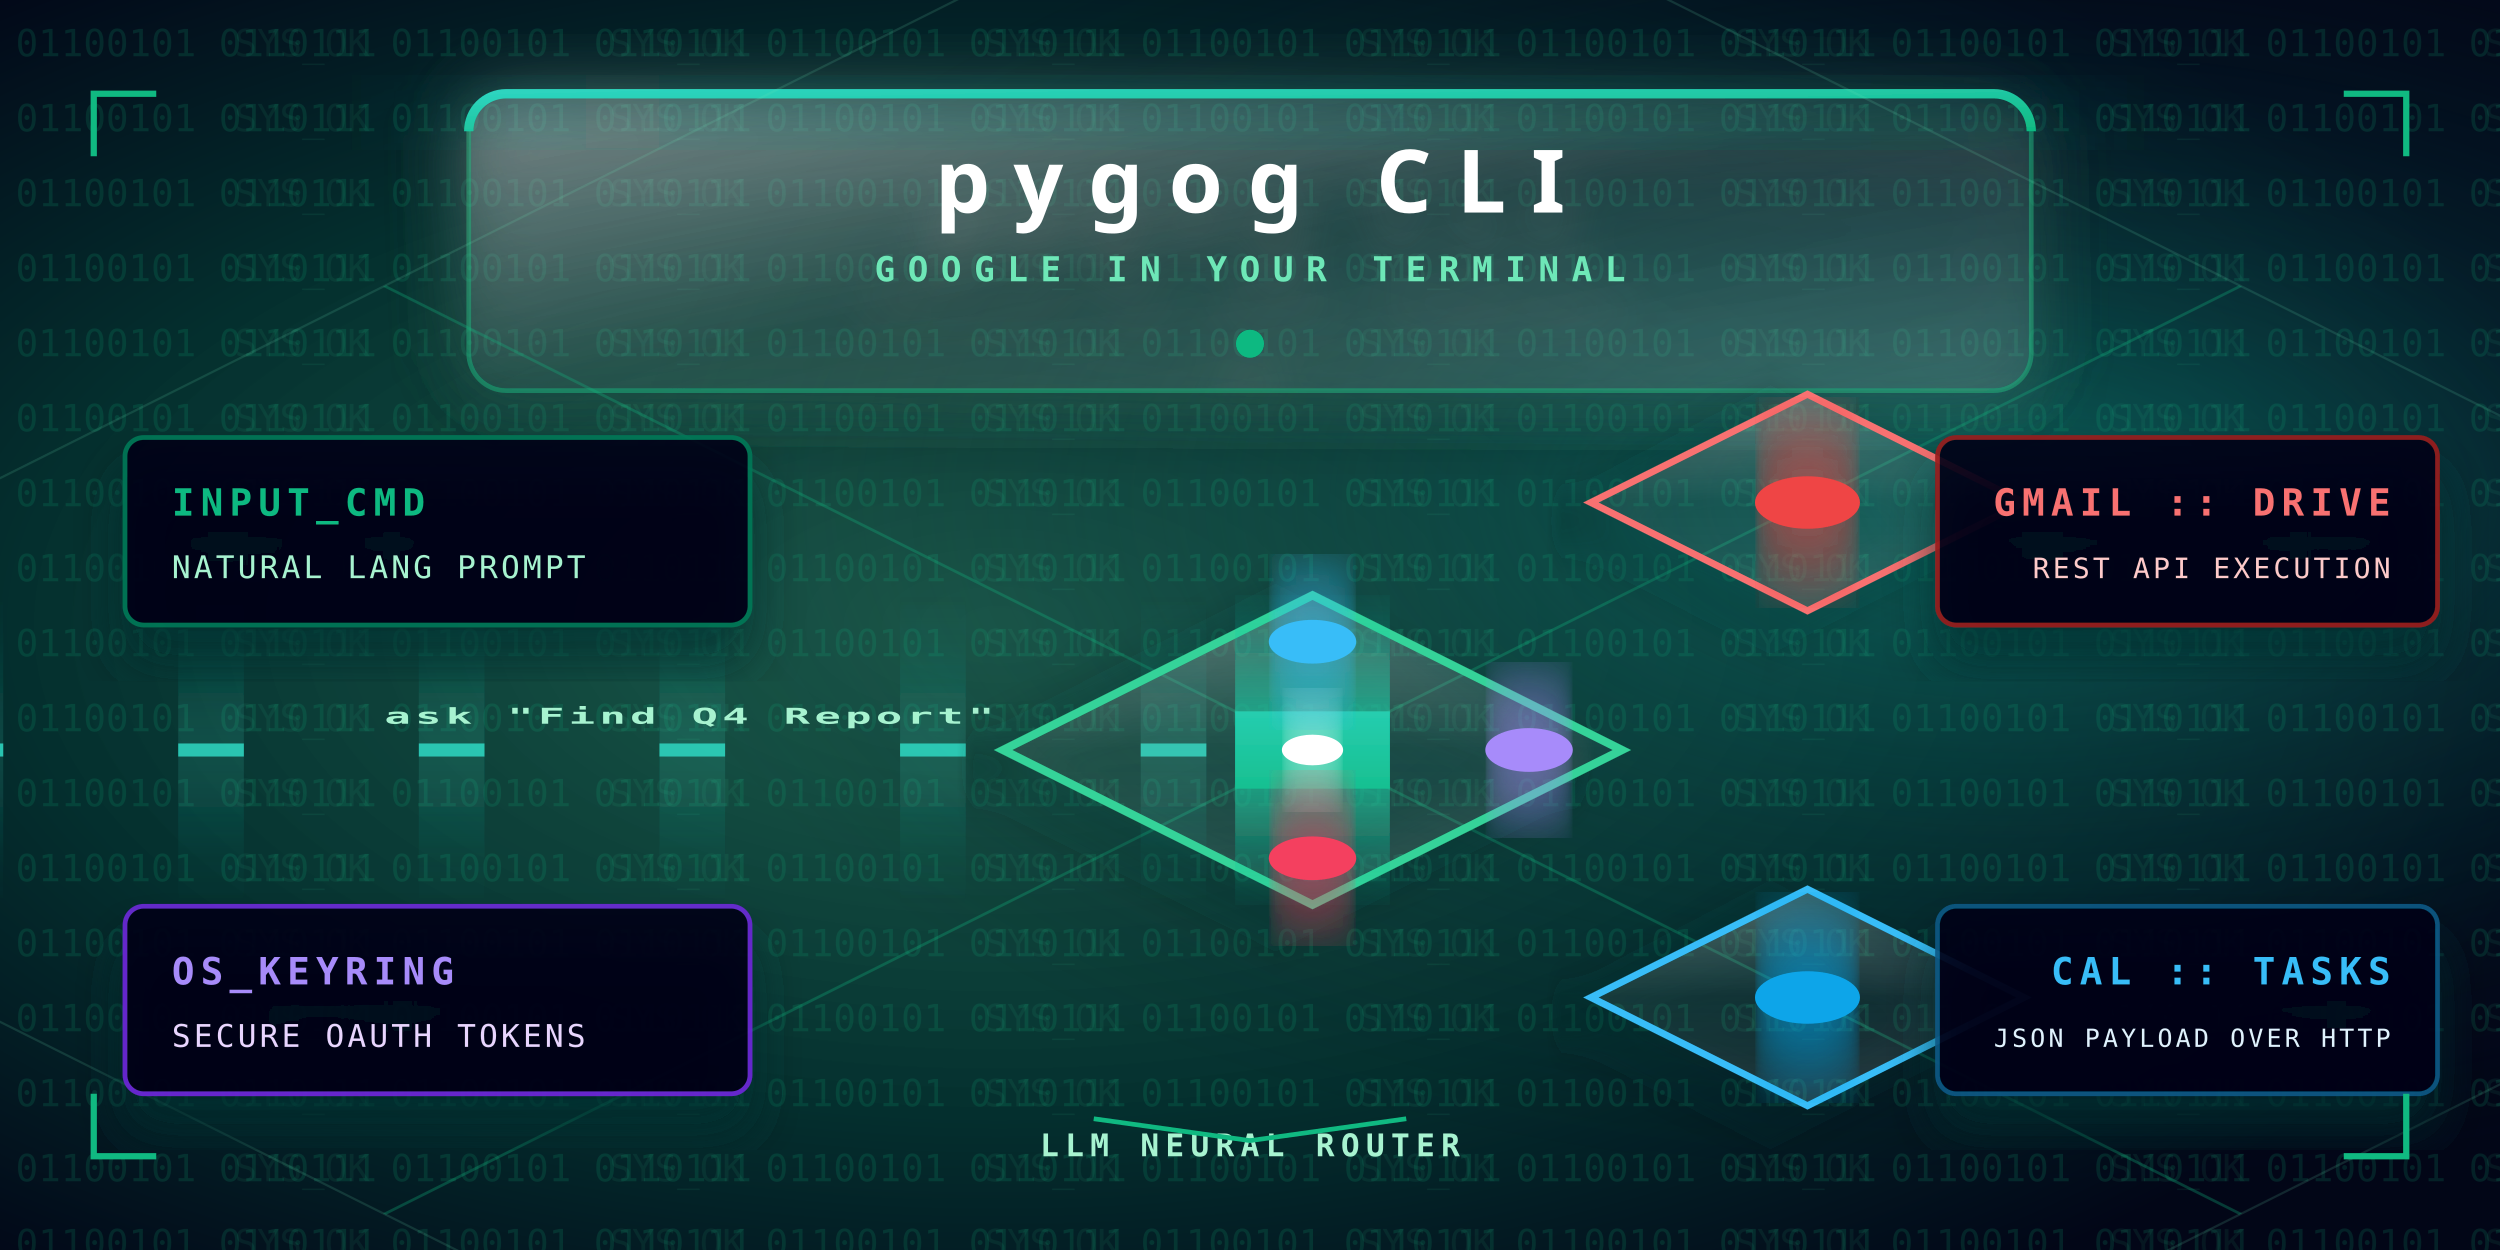
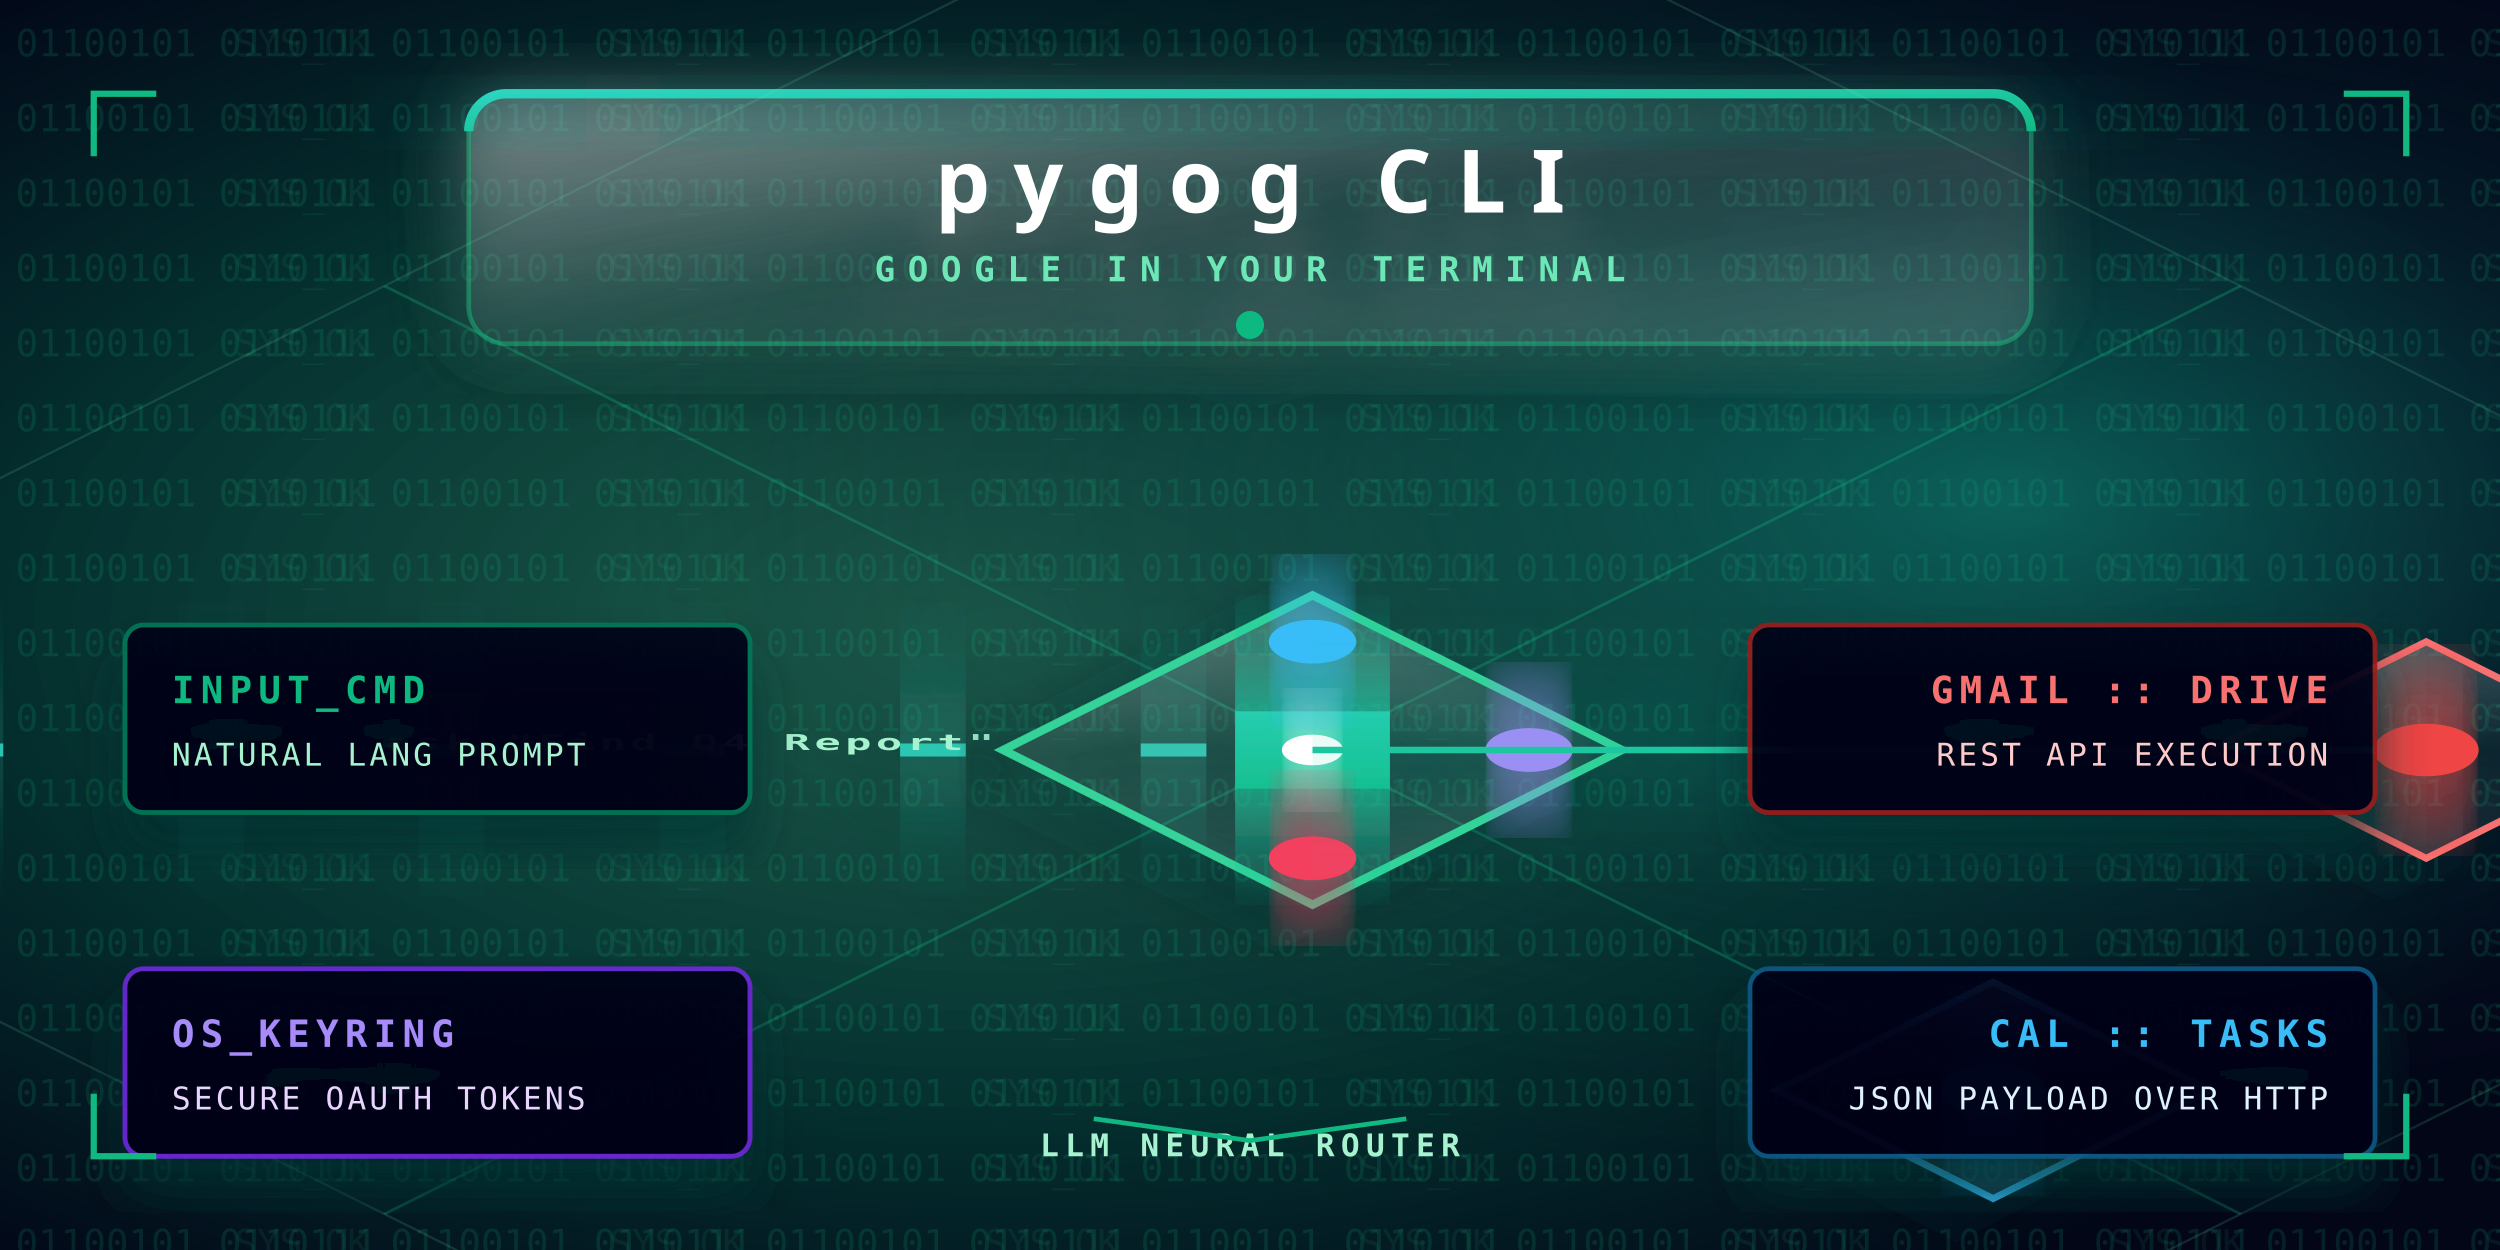
<svg xmlns="http://www.w3.org/2000/svg" viewBox="0 0 800 400" width="100%" height="100%">
  <defs>
    <radialGradient id="emeraldAura" cx="40%" cy="50%" r="65%">
      <stop offset="0%" stop-color="#064E3B" stop-opacity="0.9" />
      <stop offset="60%" stop-color="#042F2E" stop-opacity="1" />
      <stop offset="100%" stop-color="#020617" stop-opacity="1" />
    </radialGradient>
    <radialGradient id="cyanAura" cx="80%" cy="40%" r="55%">
      <stop offset="0%" stop-color="#0F766E" />
      <stop offset="100%" stop-color="#020617" stop-opacity="0" />
    </radialGradient>
    <linearGradient id="neonCyan" x1="0" y1="0" x2="1" y2="1">
      <stop offset="0%" stop-color="#2DD4BF" />
      <stop offset="100%" stop-color="#10B981" />
    </linearGradient>
    <linearGradient id="glassLinear" x1="0" y1="0" x2="1" y2="1">
      <stop offset="0%" stop-color="#ffffff" stop-opacity="0.2" />
      <stop offset="50%" stop-color="#ffffff" stop-opacity="0.03" />
      <stop offset="100%" stop-color="#ffffff" stop-opacity="0.08" />
    </linearGradient>
    <filter id="glassBlur" x="-20%" y="-20%" width="140%" height="140%">
      <feGaussianBlur stdDeviation="12" result="blur" />
      <feComposite in="SourceGraphic" in2="blur" operator="over" />
    </filter>
    <filter id="glowGreen" x="-50%" y="-50%" width="200%" height="200%">
      <feGaussianBlur stdDeviation="20" result="blur2" />
      <feGaussianBlur stdDeviation="6" result="blur1" />
      <feMerge>
        <feMergeNode in="blur2" />
        <feMergeNode in="blur1" />
        <feMergeNode in="SourceGraphic" />
      </feMerge>
    </filter>
    <filter id="shadowHeavy" x="-30%" y="-30%" width="160%" height="160%">
      <feDropShadow dx="0" dy="30" stdDeviation="30" flood-color="#000" flood-opacity="1" />
      <feDropShadow dx="0" dy="12" stdDeviation="8" flood-color="#042F2E" flood-opacity="0.8" />
    </filter>
    <pattern id="matrixPattern" width="120" height="24" patternUnits="userSpaceOnUse">
      <text x="5" y="18" fill="#10B981" font-family="monospace" font-size="12" opacity="0.15">01100101 01101110</text>
      <text x="75" y="18" fill="#34D399" font-family="monospace" font-size="12" opacity="0.08">SYS_OK</text>
    </pattern>
  </defs>
  <rect width="100%" height="100%" fill="url(#emeraldAura)" />
  <rect width="100%" height="100%" fill="url(#cyanAura)" opacity="0.7" />
  <rect width="100%" height="100%" fill="url(#matrixPattern)" />
  <g transform="translate(150, 30)" filter="url(#shadowHeavy)">
-     <rect width="500" height="95" rx="12" fill="url(#glassLinear)" stroke="#10B981" stroke-width="1.5" stroke-opacity="0.5" filter="url(#glassBlur)" />
+     <rect width="500" height="80" rx="12" fill="url(#glassLinear)" stroke="#10B981" stroke-width="1.5" stroke-opacity="0.5" filter="url(#glassBlur)" />
    <path d="M 0 12 C 0 5.3 5.3 0 12 0 L 488 0 C 494.6 0 500 5.3 500 12" fill="none" stroke="url(#neonCyan)" stroke-width="3" filter="url(#glowGreen)" />
    <text x="250" y="38" fill="#FFFFFF" font-family="system-ui, sans-serif" font-size="28" font-weight="900" letter-spacing="8" text-anchor="middle">pygog CLI</text>
    <text x="250" y="60" fill="#6EE7B7" font-family="monospace" font-size="11" font-weight="600" letter-spacing="4" text-anchor="middle">GOOGLE IN YOUR TERMINAL</text>
-     <circle cx="250" cy="80" r="4.5" fill="#10B981" filter="url(#glowGreen)">
+     <circle cx="250" cy="74" r="4.5" fill="#10B981" filter="url(#glowGreen)">
      <animate attributeName="opacity" values="0.4;1;0.4" dur="2s" repeatCount="indefinite" />
    </circle>
  </g>
  <g transform="translate(420, 240) scale(1.4, 0.7) rotate(45)">
    <rect x="-300" y="-300" width="600" height="600" fill="none" stroke="#6EE7B7" stroke-width="0.8" opacity="0.15" />
    <line x1="0" y1="-300" x2="0" y2="300" stroke="#10B981" opacity="0.3" />
    <line x1="-300" y1="0" x2="300" y2="0" stroke="#10B981" opacity="0.3" />
    <path d="M -300 300 L 0 0" fill="none" stroke="#2DD4BF" stroke-width="6" stroke-dasharray="15 40" opacity="0.9" filter="url(#glowGreen)">
      <animate attributeName="stroke-dashoffset" values="55;0" dur="1s" repeatCount="indefinite" />
    </path>
    <g transform="translate(-150, 150) rotate(-45)">
-       <text x="0" y="-12" fill="#A7F3D0" font-family="monospace" font-size="10" font-weight="900" letter-spacing="1">ask "Find Q4 Report"</text>
+       <text x="0" y="0" fill="#A7F3D0" font-family="monospace" font-size="10" font-weight="900" letter-spacing="1">ask "Find Q4 Report"</text>
      <animate attributeName="opacity" values="1;0" dur="2s" repeatCount="indefinite" />
    </g>
    <g transform="translate(0, 0)">
      <rect x="-50" y="-50" width="100" height="100" fill="url(#glassLinear)" stroke="#34D399" stroke-width="3" filter="url(#shadowHeavy)" />
      <polygon points="-25,0 0,-25 25,0 0,25" fill="url(#neonCyan)" filter="url(#glowGreen)">
        <animate attributeName="opacity" values="0.6;1;0.6" dur="1.5s" repeatCount="indefinite" />
      </polygon>
      <circle cx="0" cy="0" r="7" fill="#fff" filter="url(#glowGreen)" />
      <circle cx="-35" cy="-35" r="10" fill="#38BDF8" filter="url(#glowGreen)" />
      <circle cx="35" cy="-35" r="10" fill="#A78BFA" filter="url(#glowGreen)" />
      <circle cx="35" cy="35" r="10" fill="#F43F5E" filter="url(#glowGreen)" />
    </g>
-     <path d="M 0 0 L 0 -160" fill="none" stroke="url(#neonCyan)" stroke-width="3" filter="url(#glowGreen)" />
-     <circle cx="0" cy="-160" r="4.5" fill="#FFF">
+     <path d="M 0 0 L 180 -180" fill="none" stroke="url(#neonCyan)" stroke-width="3" filter="url(#glowGreen)" />
+     <circle cx="180" cy="-180" r="4.5" fill="#FFF">
      <animate attributeName="opacity" values="0;1;0" dur="1s" repeatCount="indefinite" />
    </circle>
-     <path d="M 0 0 L 160 0" fill="none" stroke="url(#neonCyan)" stroke-width="3" filter="url(#glowGreen)" />
-     <circle cx="160" cy="0" r="4.5" fill="#FFF">
+     <path d="M 0 0 L 220 0" fill="none" stroke="url(#neonCyan)" stroke-width="3" filter="url(#glowGreen)" />
+     <circle cx="220" cy="0" r="4.5" fill="#FFF">
      <animate attributeName="opacity" values="0;1;0" dur="1.2s" repeatCount="indefinite" />
    </circle>
-     <g transform="translate(0, -160)">
+     <g transform="translate(180, -180)">
      <rect x="-35" y="-35" width="70" height="70" fill="url(#glassLinear)" stroke="#F87171" stroke-width="2.5" filter="url(#shadowHeavy)" />
      <circle cx="0" cy="0" r="12" fill="#EF4444" filter="url(#glowGreen)" />
    </g>
-     <g transform="translate(160, 0)">
+     <g transform="translate(220, 0)">
      <rect x="-35" y="-35" width="70" height="70" fill="url(#glassLinear)" stroke="#38BDF8" stroke-width="2.5" filter="url(#shadowHeavy)" />
      <circle cx="0" cy="0" r="12" fill="#0EA5E9" filter="url(#glowGreen)" />
    </g>
  </g>
-   <g transform="translate(40, 140)" filter="url(#shadowHeavy)">
+   <g transform="translate(40, 200)" filter="url(#shadowHeavy)">
    <rect width="200" height="60" rx="6" fill="#020617" stroke="#047857" stroke-width="1.5" opacity="0.9" />
    <text x="15" y="25" fill="#10B981" font-family="monospace" font-size="12" font-weight="900" letter-spacing="2">INPUT_CMD</text>
    <text x="15" y="45" fill="#A7F3D0" font-family="monospace" font-size="10" letter-spacing="1">NATURAL LANG PROMPT</text>
  </g>
-   <g transform="translate(40, 290)" filter="url(#shadowHeavy)">
+   <g transform="translate(40, 310)" filter="url(#shadowHeavy)">
    <rect width="200" height="60" rx="6" fill="#020617" stroke="#6D28D9" stroke-width="1.5" opacity="0.9" />
    <text x="15" y="25" fill="#A78BFA" font-family="monospace" font-size="12" font-weight="900" letter-spacing="2">OS_KEYRING</text>
    <text x="15" y="45" fill="#E9D5FF" font-family="monospace" font-size="10" letter-spacing="1">SECURE OAUTH TOKENS</text>
  </g>
-   <g transform="translate(620, 140)" filter="url(#shadowHeavy)">
-     <rect width="160" height="60" rx="6" fill="#020617" stroke="#991B1B" stroke-width="1.5" opacity="0.9" />
-     <text x="145" y="25" fill="#F87171" font-family="monospace" font-size="12" font-weight="900" letter-spacing="2" text-anchor="end">GMAIL :: DRIVE</text>
-     <text x="145" y="45" fill="#FECACA" font-family="monospace" font-size="9" letter-spacing="1" text-anchor="end">REST API EXECUTION</text>
+   <g transform="translate(560, 200)" filter="url(#shadowHeavy)">
+     <rect width="200" height="60" rx="6" fill="#020617" stroke="#991B1B" stroke-width="1.5" opacity="0.9" />
+     <text x="185" y="25" fill="#F87171" font-family="monospace" font-size="12" font-weight="900" letter-spacing="2" text-anchor="end">GMAIL :: DRIVE</text>
+     <text x="185" y="45" fill="#FECACA" font-family="monospace" font-size="10" letter-spacing="1" text-anchor="end">REST API EXECUTION</text>
  </g>
-   <g transform="translate(620, 290)" filter="url(#shadowHeavy)">
-     <rect width="160" height="60" rx="6" fill="#020617" stroke="#075985" stroke-width="1.5" opacity="0.9" />
-     <text x="145" y="25" fill="#38BDF8" font-family="monospace" font-size="12" font-weight="900" letter-spacing="2" text-anchor="end">CAL :: TASKS</text>
-     <text x="145" y="45" fill="#E0F2FE" font-family="monospace" font-size="8" letter-spacing="1" text-anchor="end">JSON PAYLOAD OVER HTTP</text>
+   <g transform="translate(560, 310)" filter="url(#shadowHeavy)">
+     <rect width="200" height="60" rx="6" fill="#020617" stroke="#075985" stroke-width="1.5" opacity="0.9" />
+     <text x="185" y="25" fill="#38BDF8" font-family="monospace" font-size="12" font-weight="900" letter-spacing="2" text-anchor="end">CAL :: TASKS</text>
+     <text x="185" y="45" fill="#E0F2FE" font-family="monospace" font-size="10" letter-spacing="1" text-anchor="end">JSON PAYLOAD OVER HTTP</text>
  </g>
  <g transform="translate(350, 370)">
    <text x="50" y="0" fill="#A7F3D0" font-family="monospace" font-size="10" font-weight="900" letter-spacing="2" text-anchor="middle">LLM NEURAL ROUTER</text>
    <path d="M 0 -12 L 50 -5 L 100 -12" fill="none" stroke="#10B981" stroke-width="1.5" />
  </g>
  <g stroke="#10B981" stroke-width="2" fill="none">
    <path d="M 30 50 L 30 30 L 50 30" />
    <path d="M 770 50 L 770 30 L 750 30" />
    <path d="M 30 350 L 30 370 L 50 370" />
    <path d="M 770 350 L 770 370 L 750 370" />
  </g>
</svg>
